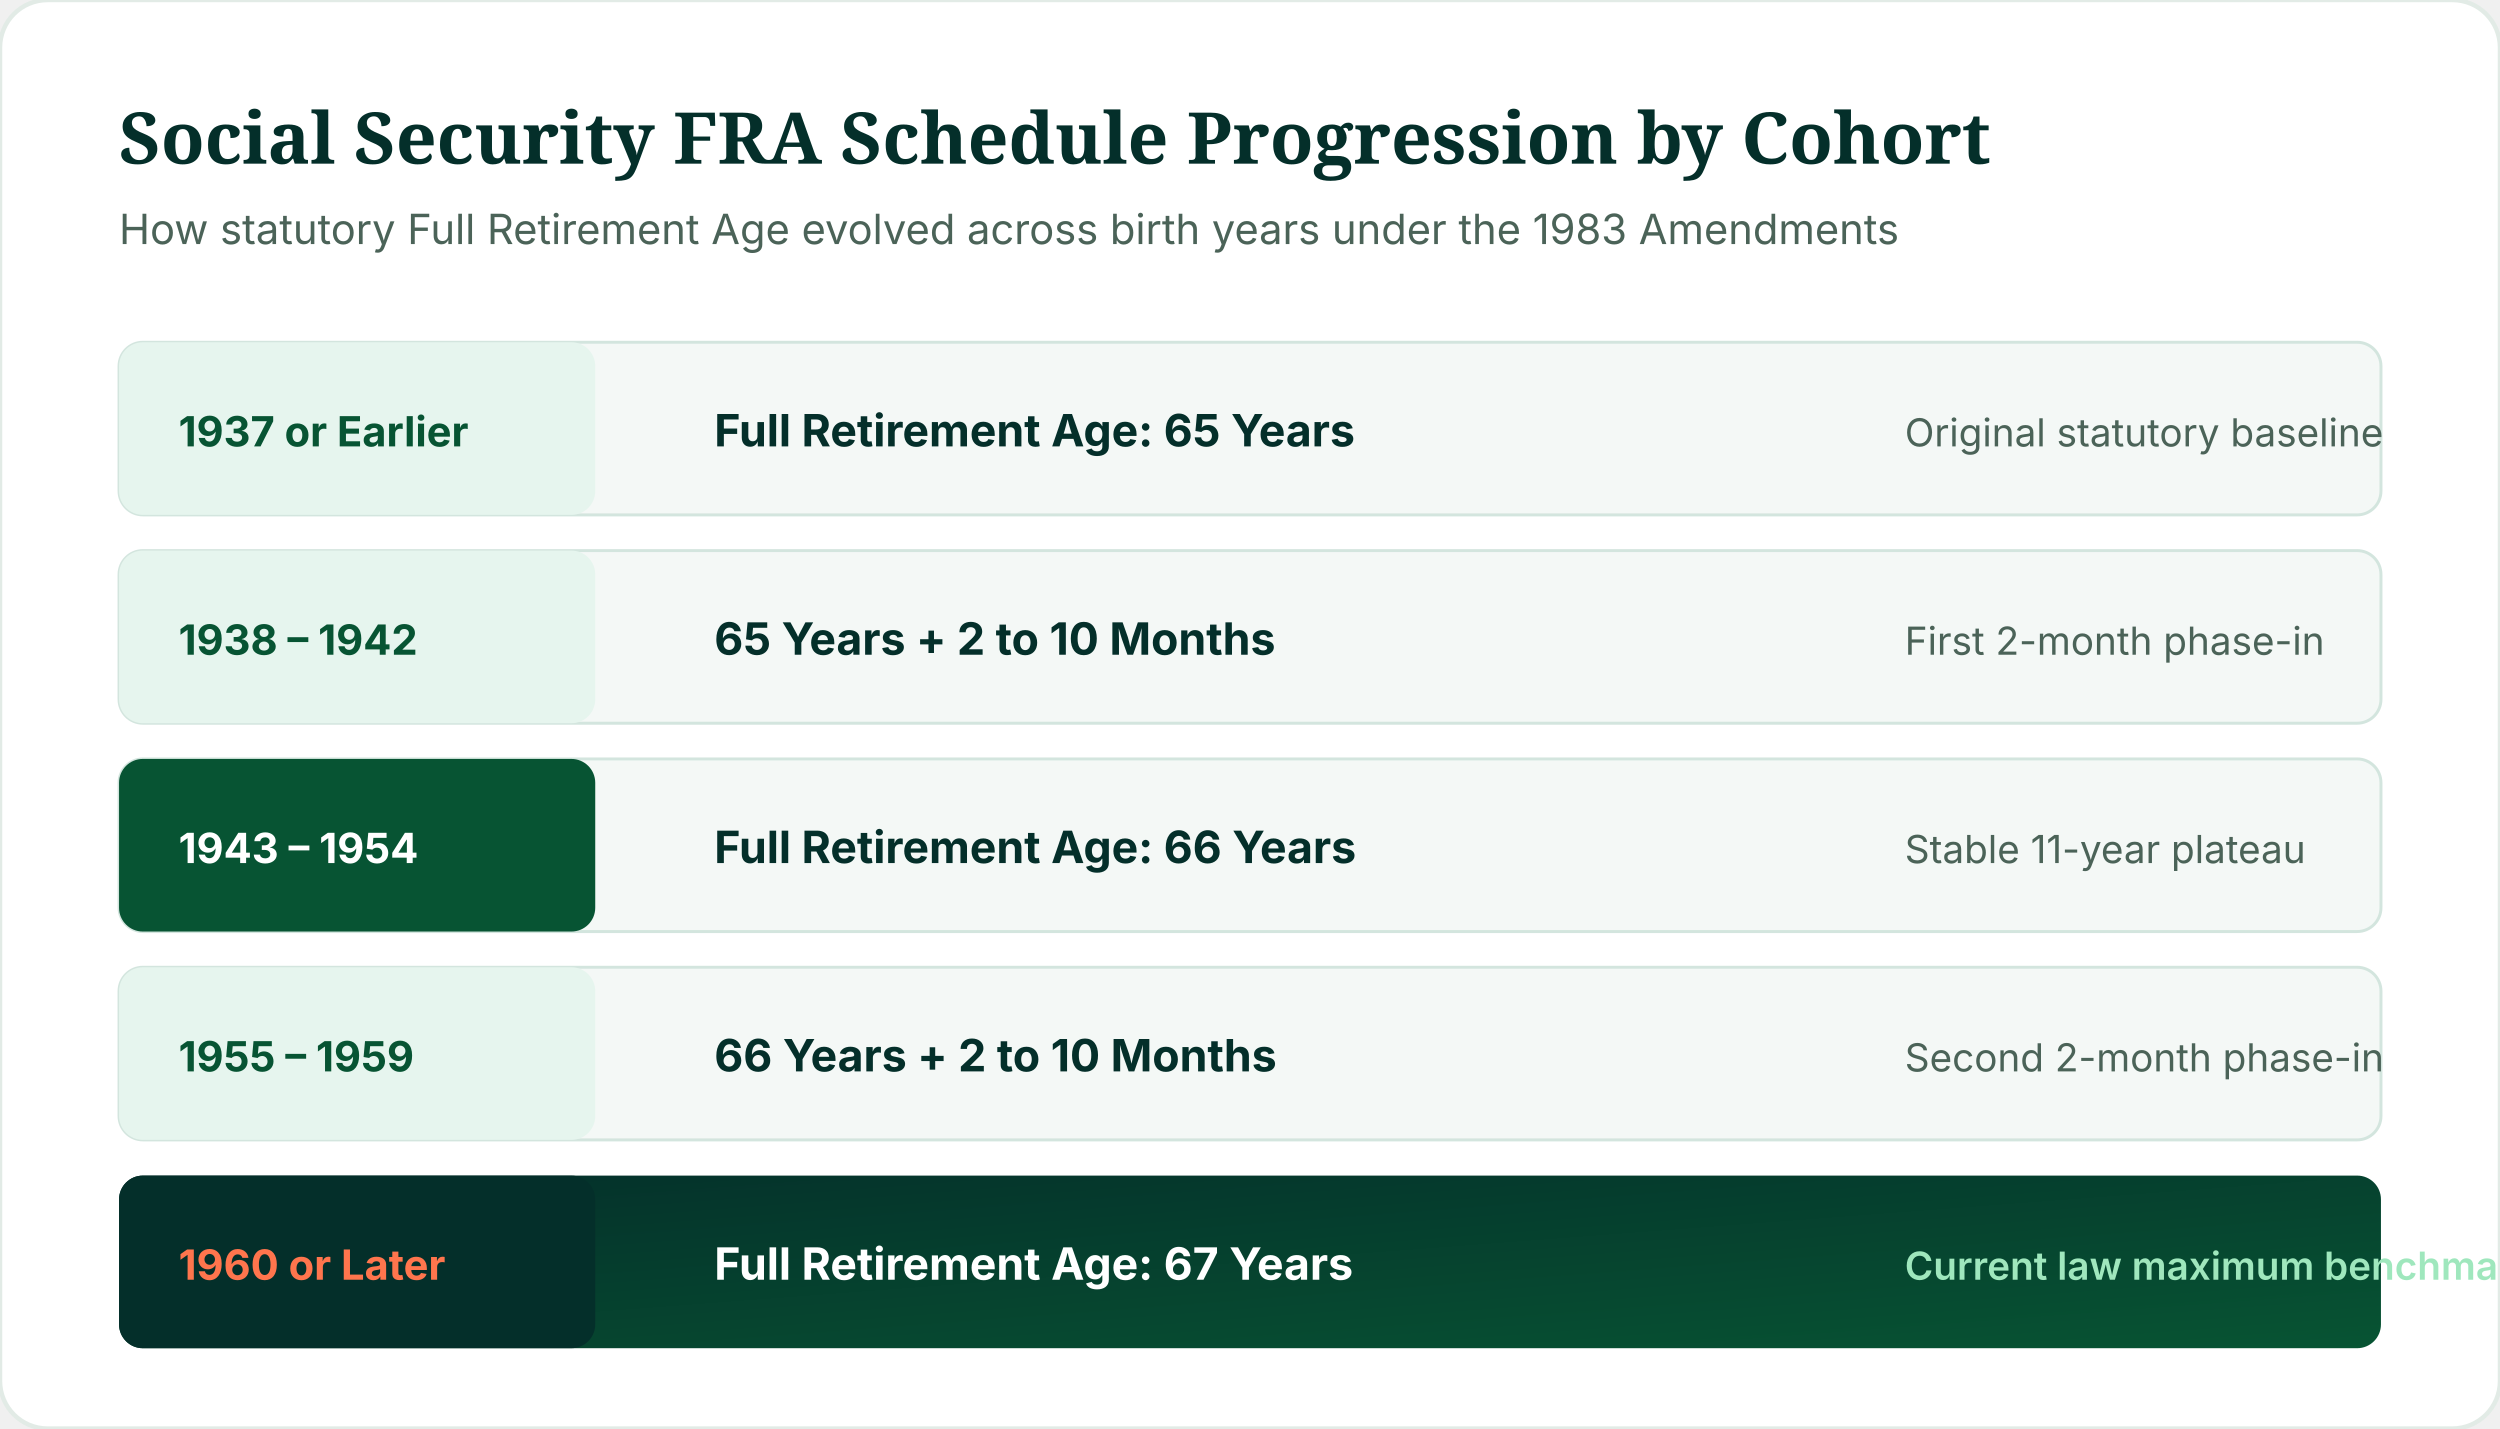
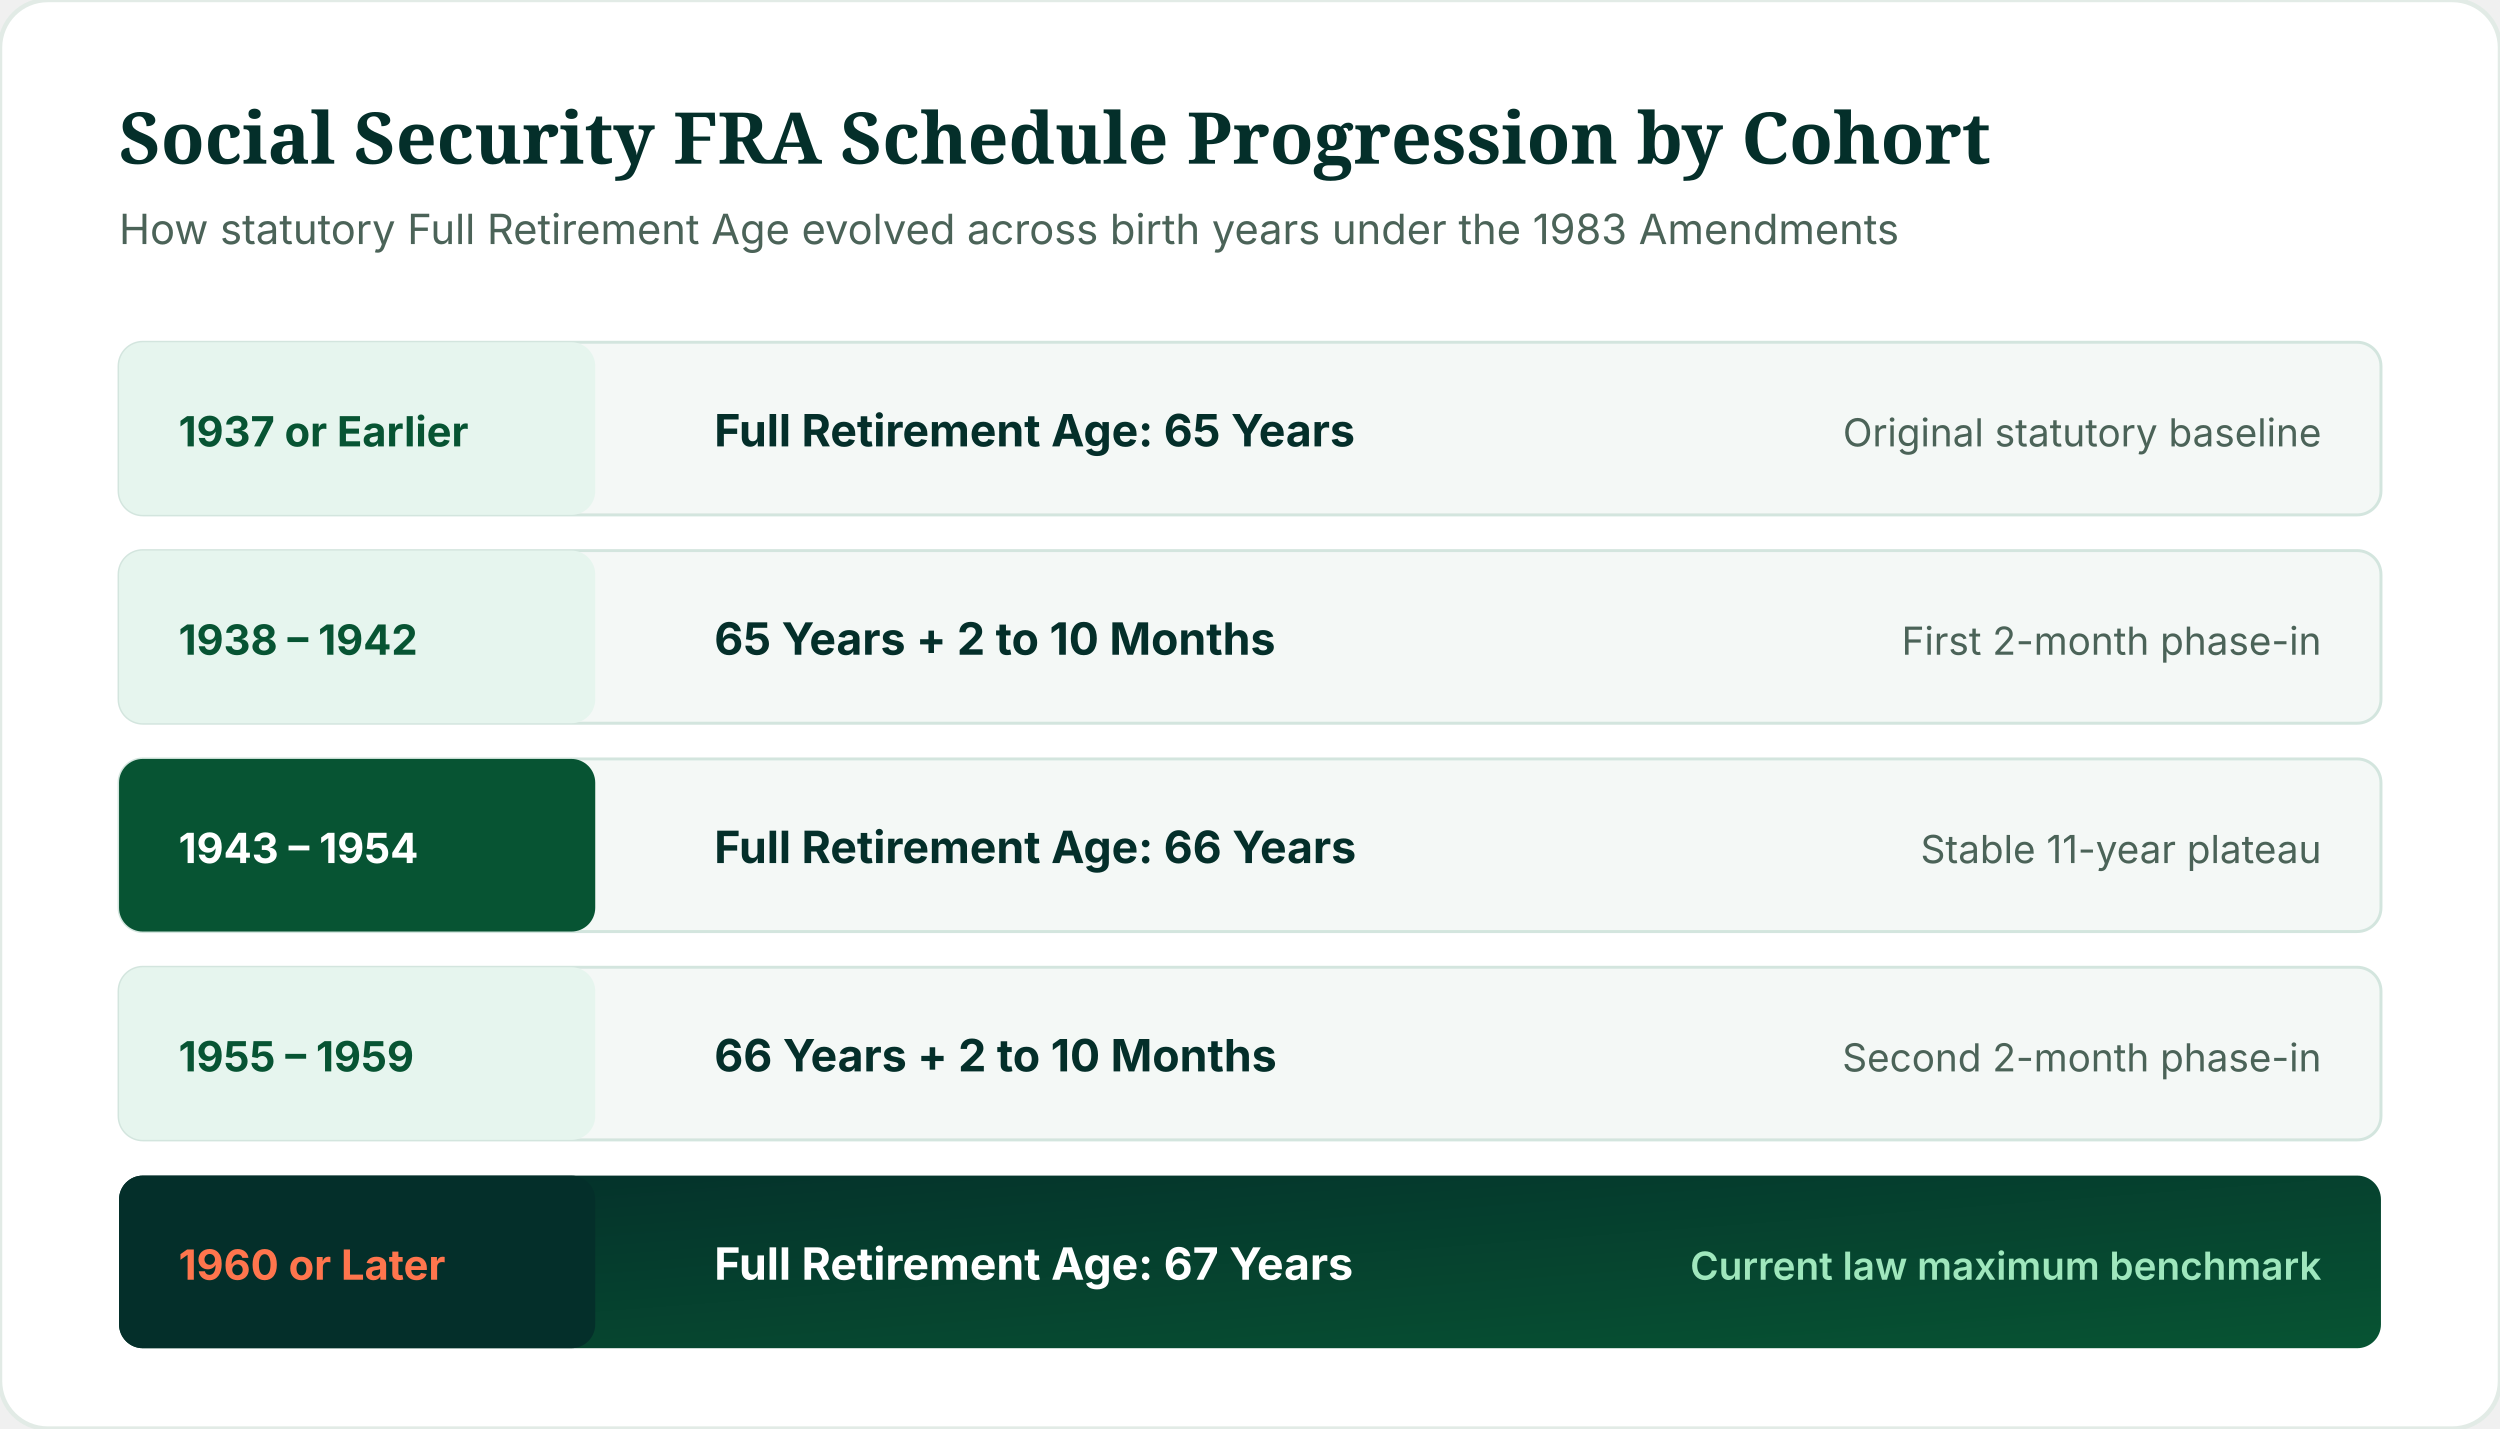
<svg xmlns="http://www.w3.org/2000/svg" viewBox="0 0 840 480" width="100%" height="auto">
  <defs>
    <linearGradient id="bgGrad" x1="0" y1="0" x2="1" y2="1">
      <stop offset="0%" stop-color="#042F2A" />
      <stop offset="100%" stop-color="#075433" />
    </linearGradient>
  </defs>
  <rect width="840" height="480" fill="#FFFFFF" rx="16" stroke="#E2EBE6" stroke-width="1.5" />
  <text x="40" y="55" font-family="'Fraunces', Georgia, serif" font-size="24" font-weight="700" fill="#042F2A">Social Security FRA Schedule Progression by Cohort</text>
  <text x="40" y="82" font-family="'Inter', system-ui, sans-serif" font-size="14" fill="#4B6358">How statutory Full Retirement Age evolved across birth years under the 1983 Amendments</text>
  <g transform="translate(40, 115)">
    <rect width="760" height="58" rx="8" fill="#F4F8F6" stroke="#D3E5DE" stroke-width="1" />
    <rect x="0" y="0" width="160" height="58" rx="8" fill="#E6F5EE" />
    <text x="20" y="35" font-family="'Inter', sans-serif" font-size="14" font-weight="700" fill="#075433">1937 or Earlier</text>
    <text x="200" y="35" font-family="'Inter', sans-serif" font-size="15" font-weight="700" fill="#042F2A">Full Retirement Age: 65 Years</text>
-     <text x="600" y="35" font-family="'Inter', sans-serif" font-size="13" fill="#4B6358">Original statutory baseline</text>
+     <text x="740" y="35" font-family="'Inter', sans-serif" font-size="13" fill="#4B6358" text-anchor="end">Original statutory baseline</text>
  </g>
  <g transform="translate(40, 185)">
    <rect width="760" height="58" rx="8" fill="#F4F8F6" stroke="#D3E5DE" stroke-width="1" />
    <rect x="0" y="0" width="160" height="58" rx="8" fill="#E6F5EE" />
    <text x="20" y="35" font-family="'Inter', sans-serif" font-size="14" font-weight="700" fill="#075433">1938 – 1942</text>
    <text x="200" y="35" font-family="'Inter', sans-serif" font-size="15" font-weight="700" fill="#042F2A">65 Years + 2 to 10 Months</text>
-     <text x="600" y="35" font-family="'Inter', sans-serif" font-size="13" fill="#4B6358">First 2-month phase-in</text>
+     <text x="740" y="35" font-family="'Inter', sans-serif" font-size="13" fill="#4B6358" text-anchor="end">First 2-month phase-in</text>
  </g>
  <g transform="translate(40, 255)">
    <rect width="760" height="58" rx="8" fill="#F4F8F6" stroke="#D3E5DE" stroke-width="1" />
    <rect x="0" y="0" width="160" height="58" rx="8" fill="#075433" />
    <text x="20" y="35" font-family="'Inter', sans-serif" font-size="14" font-weight="700" fill="#FFFFFF">1943 – 1954</text>
    <text x="200" y="35" font-family="'Inter', sans-serif" font-size="15" font-weight="700" fill="#042F2A">Full Retirement Age: 66 Years</text>
-     <text x="600" y="35" font-family="'Inter', sans-serif" font-size="13" fill="#4B6358">Stable 11-year plateau</text>
+     <text x="740" y="35" font-family="'Inter', sans-serif" font-size="13" fill="#4B6358" text-anchor="end">Stable 11-year plateau</text>
  </g>
  <g transform="translate(40, 325)">
    <rect width="760" height="58" rx="8" fill="#F4F8F6" stroke="#D3E5DE" stroke-width="1" />
    <rect x="0" y="0" width="160" height="58" rx="8" fill="#E6F5EE" />
    <text x="20" y="35" font-family="'Inter', sans-serif" font-size="14" font-weight="700" fill="#075433">1955 – 1959</text>
    <text x="200" y="35" font-family="'Inter', sans-serif" font-size="15" font-weight="700" fill="#042F2A">66 Years + 2 to 10 Months</text>
-     <text x="600" y="35" font-family="'Inter', sans-serif" font-size="13" fill="#4B6358">Second 2-month phase-in</text>
+     <text x="740" y="35" font-family="'Inter', sans-serif" font-size="13" fill="#4B6358" text-anchor="end">Second 2-month phase-in</text>
  </g>
  <g transform="translate(40, 395)">
    <rect width="760" height="58" rx="8" fill="url(#bgGrad)" />
    <rect x="0" y="0" width="160" height="58" rx="8" fill="#042F2A" />
    <text x="20" y="35" font-family="'Inter', sans-serif" font-size="14" font-weight="700" fill="#FF754D">1960 or Later</text>
    <text x="200" y="35" font-family="'Inter', sans-serif" font-size="15" font-weight="700" fill="#FFFFFF">Full Retirement Age: 67 Years</text>
-     <text x="600" y="35" font-family="'Inter', sans-serif" font-size="13" font-weight="600" fill="#9FE7BD">Current law maximum benchmark</text>
+     <text x="740" y="35" font-family="'Inter', sans-serif" font-size="13" font-weight="600" fill="#9FE7BD" text-anchor="end">Current law maximum benchmark</text>
  </g>
</svg>
